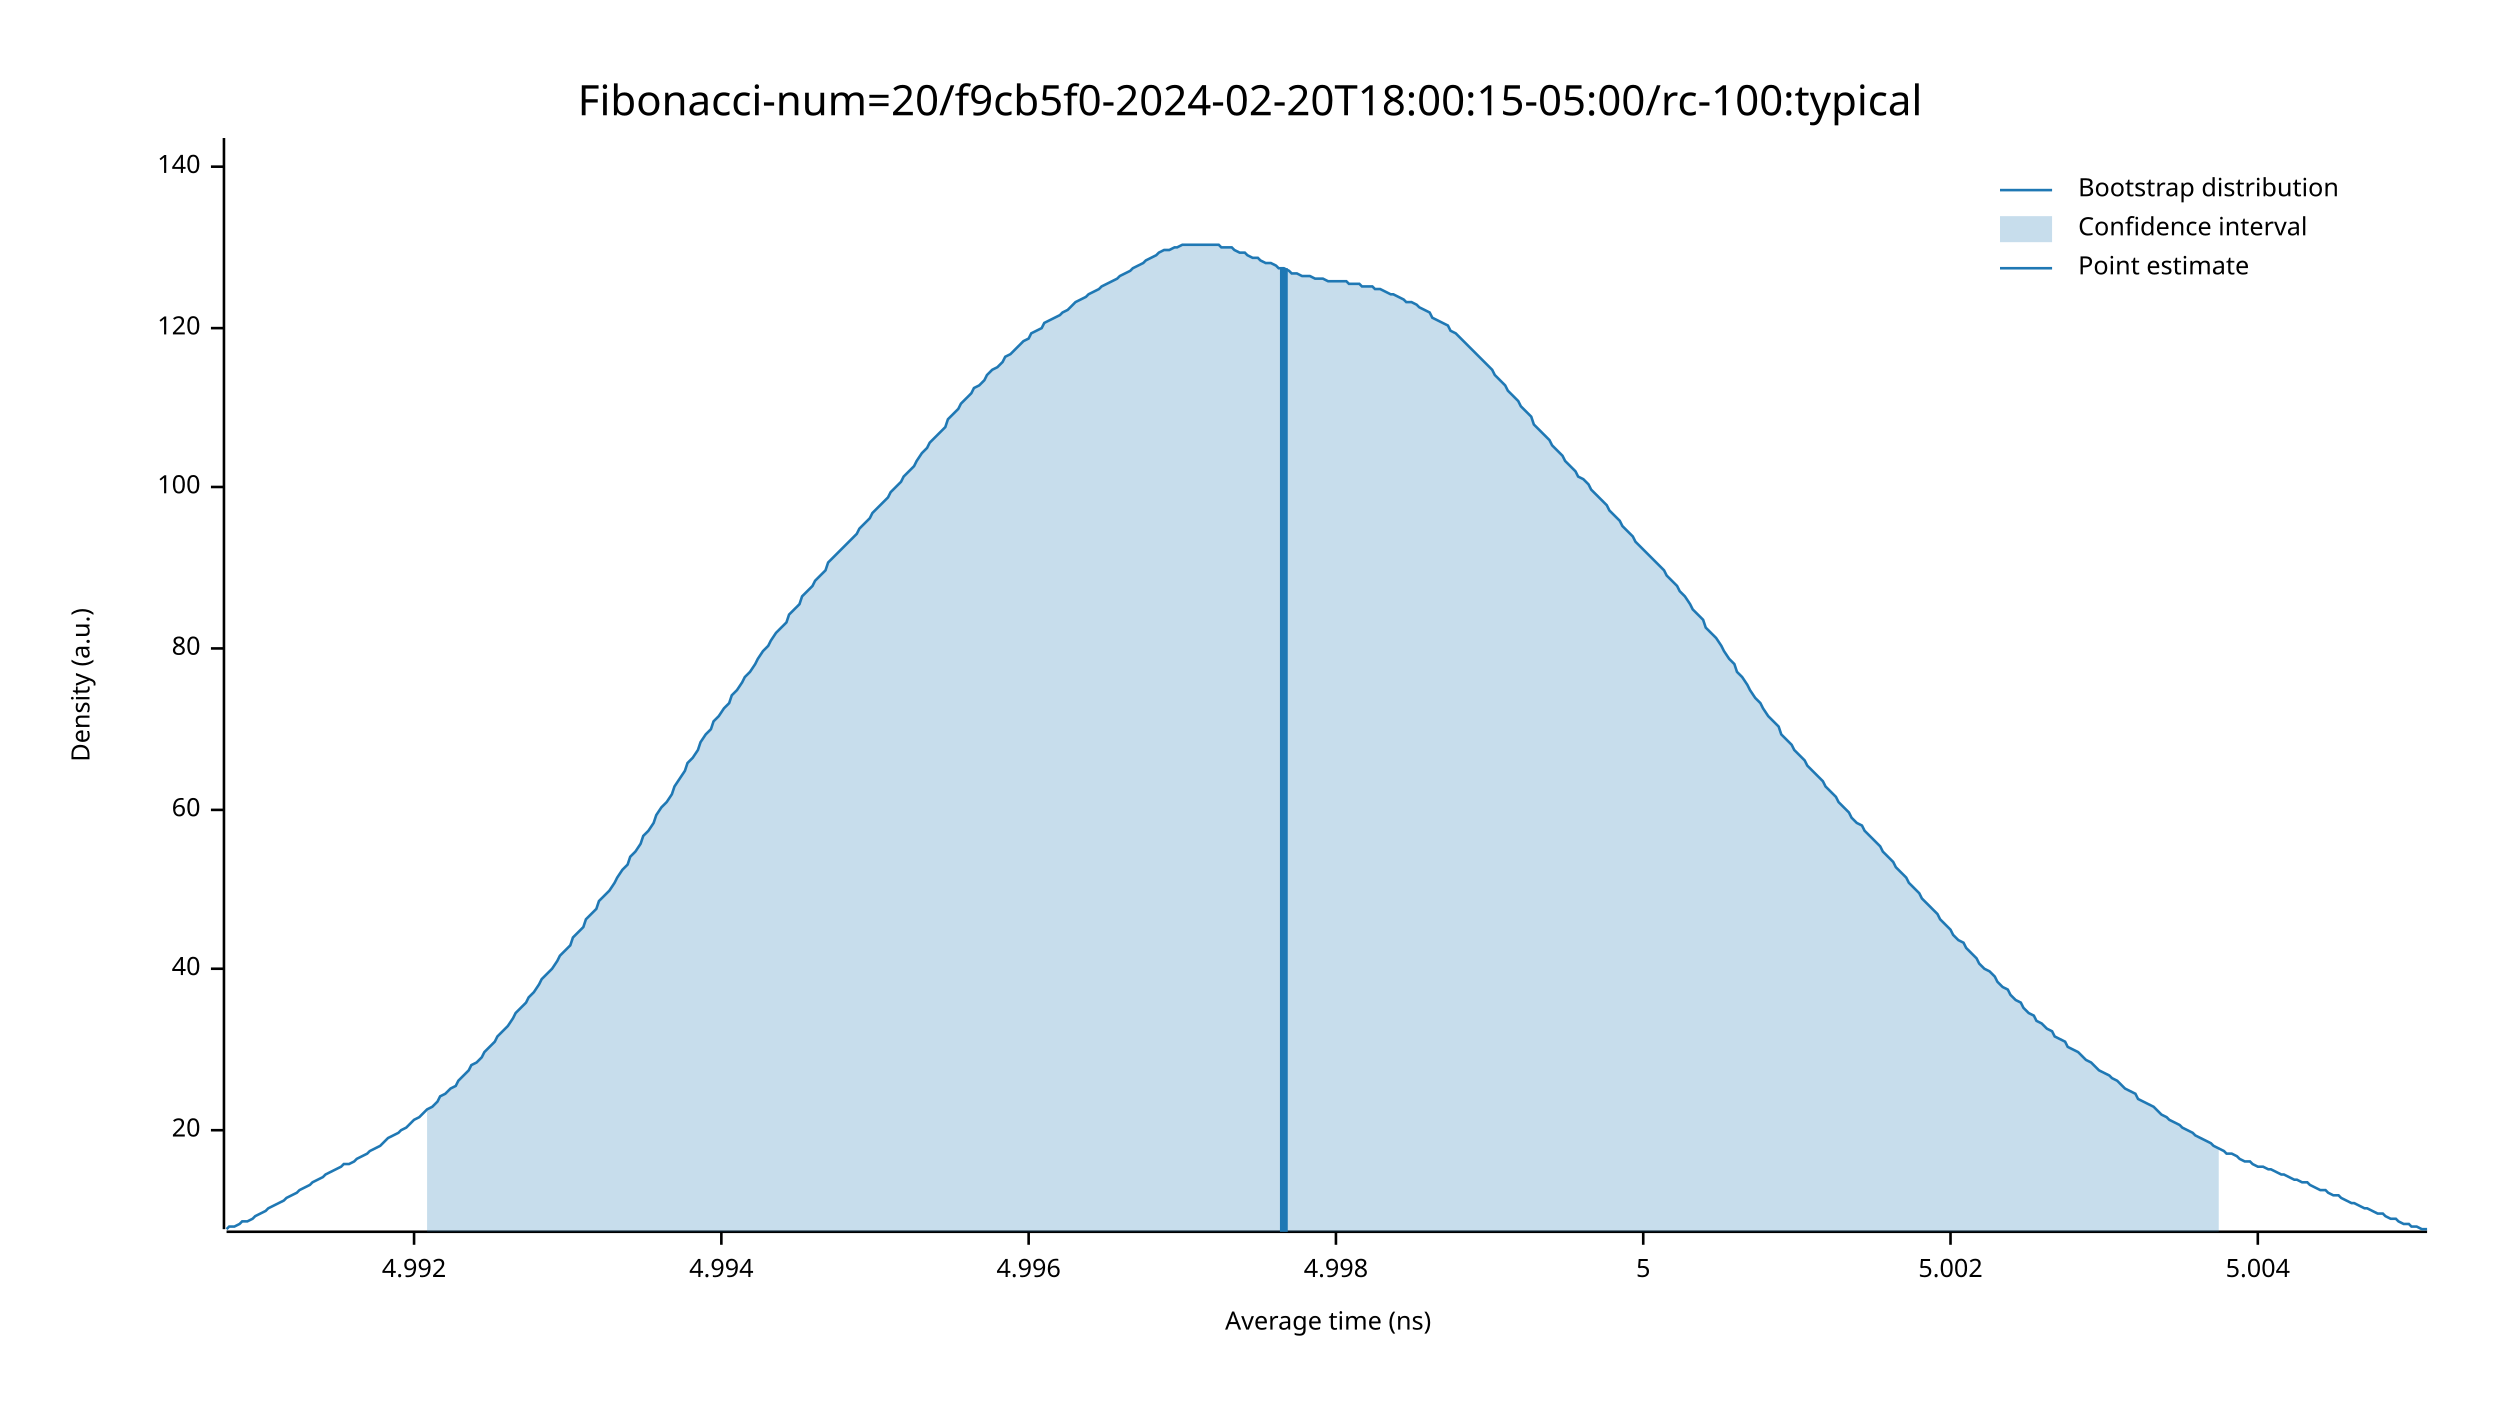
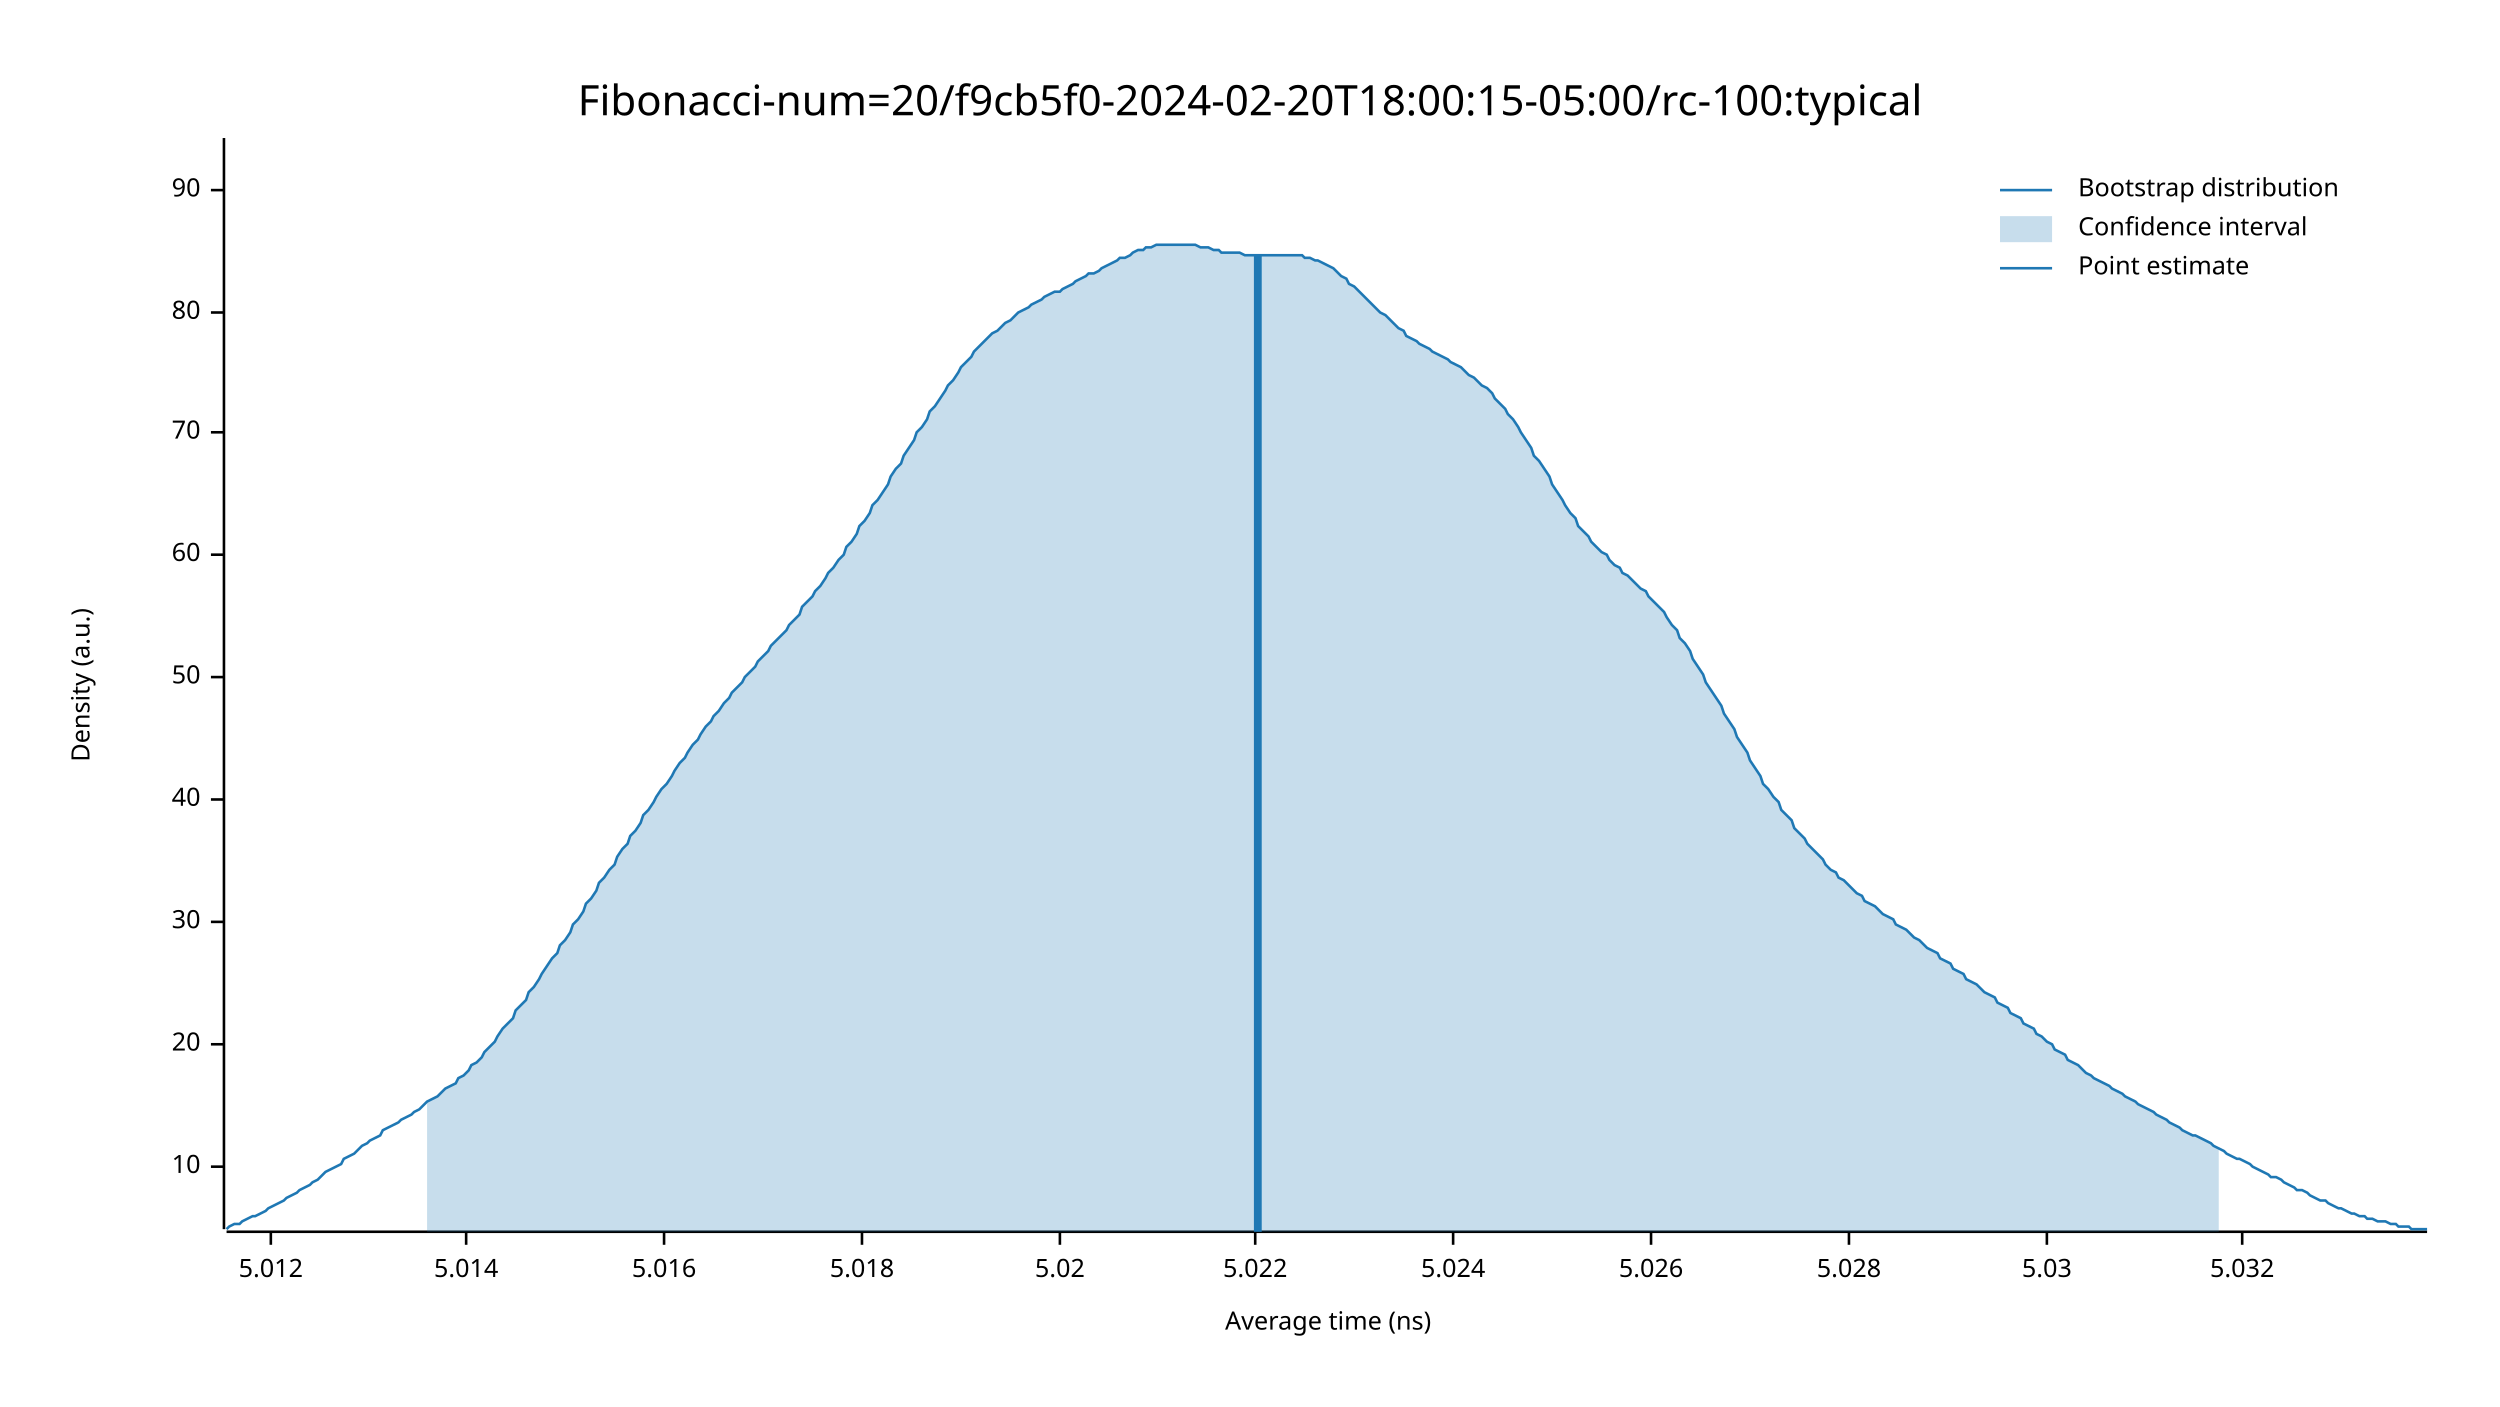
<svg xmlns="http://www.w3.org/2000/svg" width="960" height="540" viewBox="0 0 960 540">
  <text x="480" y="32" dy="0.76em" text-anchor="middle" font-family="sans-serif" font-size="16.129" opacity="1" fill="#000000">
Fibonacci-num=20/f9cb5f0-2024-02-20T18:00:15-05:00/rc-100:typical
</text>
  <text x="27" y="263" dy="0.76em" text-anchor="middle" font-family="sans-serif" font-size="9.677" opacity="1" fill="#000000" transform="rotate(270, 27, 263)">
Density (a.u.)
</text>
  <text x="510" y="513" dy="-0.5ex" text-anchor="middle" font-family="sans-serif" font-size="9.677" opacity="1" fill="#000000">
Average time (ns)
</text>
  <polyline fill="none" opacity="1" stroke="#000000" stroke-width="1" points="86,53 86,472 " />
-   <text x="77" y="434" dy="0.5ex" text-anchor="end" font-family="sans-serif" font-size="9.677" opacity="1" fill="#000000">
+   <text x="77" y="448" dy="0.5ex" text-anchor="end" font-family="sans-serif" font-size="9.677" opacity="1" fill="#000000">
+ 10
+ </text>
+   <polyline fill="none" opacity="1" stroke="#000000" stroke-width="1" points="81,448 86,448 " />
+   <text x="77" y="401" dy="0.5ex" text-anchor="end" font-family="sans-serif" font-size="9.677" opacity="1" fill="#000000">
20
</text>
-   <polyline fill="none" opacity="1" stroke="#000000" stroke-width="1" points="81,434 86,434 " />
-   <text x="77" y="372" dy="0.5ex" text-anchor="end" font-family="sans-serif" font-size="9.677" opacity="1" fill="#000000">
+   <polyline fill="none" opacity="1" stroke="#000000" stroke-width="1" points="81,401 86,401 " />
+   <text x="77" y="354" dy="0.5ex" text-anchor="end" font-family="sans-serif" font-size="9.677" opacity="1" fill="#000000">
+ 30
+ </text>
+   <polyline fill="none" opacity="1" stroke="#000000" stroke-width="1" points="81,354 86,354 " />
+   <text x="77" y="307" dy="0.5ex" text-anchor="end" font-family="sans-serif" font-size="9.677" opacity="1" fill="#000000">
40
</text>
-   <polyline fill="none" opacity="1" stroke="#000000" stroke-width="1" points="81,372 86,372 " />
-   <text x="77" y="311" dy="0.5ex" text-anchor="end" font-family="sans-serif" font-size="9.677" opacity="1" fill="#000000">
+   <polyline fill="none" opacity="1" stroke="#000000" stroke-width="1" points="81,307 86,307 " />
+   <text x="77" y="260" dy="0.5ex" text-anchor="end" font-family="sans-serif" font-size="9.677" opacity="1" fill="#000000">
+ 50
+ </text>
+   <polyline fill="none" opacity="1" stroke="#000000" stroke-width="1" points="81,260 86,260 " />
+   <text x="77" y="213" dy="0.5ex" text-anchor="end" font-family="sans-serif" font-size="9.677" opacity="1" fill="#000000">
60
</text>
-   <polyline fill="none" opacity="1" stroke="#000000" stroke-width="1" points="81,311 86,311 " />
-   <text x="77" y="249" dy="0.5ex" text-anchor="end" font-family="sans-serif" font-size="9.677" opacity="1" fill="#000000">
+   <polyline fill="none" opacity="1" stroke="#000000" stroke-width="1" points="81,213 86,213 " />
+   <text x="77" y="166" dy="0.5ex" text-anchor="end" font-family="sans-serif" font-size="9.677" opacity="1" fill="#000000">
+ 70
+ </text>
+   <polyline fill="none" opacity="1" stroke="#000000" stroke-width="1" points="81,166 86,166 " />
+   <text x="77" y="120" dy="0.5ex" text-anchor="end" font-family="sans-serif" font-size="9.677" opacity="1" fill="#000000">
80
</text>
-   <polyline fill="none" opacity="1" stroke="#000000" stroke-width="1" points="81,249 86,249 " />
-   <text x="77" y="187" dy="0.5ex" text-anchor="end" font-family="sans-serif" font-size="9.677" opacity="1" fill="#000000">
- 100
+   <polyline fill="none" opacity="1" stroke="#000000" stroke-width="1" points="81,120 86,120 " />
+   <text x="77" y="73" dy="0.5ex" text-anchor="end" font-family="sans-serif" font-size="9.677" opacity="1" fill="#000000">
+ 90
</text>
-   <polyline fill="none" opacity="1" stroke="#000000" stroke-width="1" points="81,187 86,187 " />
-   <text x="77" y="126" dy="0.5ex" text-anchor="end" font-family="sans-serif" font-size="9.677" opacity="1" fill="#000000">
- 120
+   <polyline fill="none" opacity="1" stroke="#000000" stroke-width="1" points="81,73 86,73 " />
+   <polyline fill="none" opacity="1" stroke="#000000" stroke-width="1" points="87,473 932,473 " />
+   <text x="104" y="483" dy="0.76em" text-anchor="middle" font-family="sans-serif" font-size="9.677" opacity="1" fill="#000000">
+ 5.012
</text>
-   <polyline fill="none" opacity="1" stroke="#000000" stroke-width="1" points="81,126 86,126 " />
-   <text x="77" y="64" dy="0.5ex" text-anchor="end" font-family="sans-serif" font-size="9.677" opacity="1" fill="#000000">
- 140
+   <polyline fill="none" opacity="1" stroke="#000000" stroke-width="1" points="104,473 104,478 " />
+   <text x="179" y="483" dy="0.76em" text-anchor="middle" font-family="sans-serif" font-size="9.677" opacity="1" fill="#000000">
+ 5.014
</text>
-   <polyline fill="none" opacity="1" stroke="#000000" stroke-width="1" points="81,64 86,64 " />
-   <polyline fill="none" opacity="1" stroke="#000000" stroke-width="1" points="87,473 932,473 " />
-   <text x="159" y="483" dy="0.76em" text-anchor="middle" font-family="sans-serif" font-size="9.677" opacity="1" fill="#000000">
- 4.992
+   <polyline fill="none" opacity="1" stroke="#000000" stroke-width="1" points="179,473 179,478 " />
+   <text x="255" y="483" dy="0.76em" text-anchor="middle" font-family="sans-serif" font-size="9.677" opacity="1" fill="#000000">
+ 5.016
</text>
-   <polyline fill="none" opacity="1" stroke="#000000" stroke-width="1" points="159,473 159,478 " />
-   <text x="277" y="483" dy="0.76em" text-anchor="middle" font-family="sans-serif" font-size="9.677" opacity="1" fill="#000000">
- 4.994
+   <polyline fill="none" opacity="1" stroke="#000000" stroke-width="1" points="255,473 255,478 " />
+   <text x="331" y="483" dy="0.76em" text-anchor="middle" font-family="sans-serif" font-size="9.677" opacity="1" fill="#000000">
+ 5.018
</text>
-   <polyline fill="none" opacity="1" stroke="#000000" stroke-width="1" points="277,473 277,478 " />
-   <text x="395" y="483" dy="0.76em" text-anchor="middle" font-family="sans-serif" font-size="9.677" opacity="1" fill="#000000">
- 4.996
+   <polyline fill="none" opacity="1" stroke="#000000" stroke-width="1" points="331,473 331,478 " />
+   <text x="407" y="483" dy="0.76em" text-anchor="middle" font-family="sans-serif" font-size="9.677" opacity="1" fill="#000000">
+ 5.02
</text>
-   <polyline fill="none" opacity="1" stroke="#000000" stroke-width="1" points="395,473 395,478 " />
-   <text x="513" y="483" dy="0.76em" text-anchor="middle" font-family="sans-serif" font-size="9.677" opacity="1" fill="#000000">
- 4.998
+   <polyline fill="none" opacity="1" stroke="#000000" stroke-width="1" points="407,473 407,478 " />
+   <text x="482" y="483" dy="0.76em" text-anchor="middle" font-family="sans-serif" font-size="9.677" opacity="1" fill="#000000">
+ 5.022
</text>
-   <polyline fill="none" opacity="1" stroke="#000000" stroke-width="1" points="513,473 513,478 " />
-   <text x="631" y="483" dy="0.76em" text-anchor="middle" font-family="sans-serif" font-size="9.677" opacity="1" fill="#000000">
- 5
+   <polyline fill="none" opacity="1" stroke="#000000" stroke-width="1" points="482,473 482,478 " />
+   <text x="558" y="483" dy="0.76em" text-anchor="middle" font-family="sans-serif" font-size="9.677" opacity="1" fill="#000000">
+ 5.024
</text>
-   <polyline fill="none" opacity="1" stroke="#000000" stroke-width="1" points="631,473 631,478 " />
-   <text x="749" y="483" dy="0.76em" text-anchor="middle" font-family="sans-serif" font-size="9.677" opacity="1" fill="#000000">
- 5.002
+   <polyline fill="none" opacity="1" stroke="#000000" stroke-width="1" points="558,473 558,478 " />
+   <text x="634" y="483" dy="0.76em" text-anchor="middle" font-family="sans-serif" font-size="9.677" opacity="1" fill="#000000">
+ 5.026
</text>
-   <polyline fill="none" opacity="1" stroke="#000000" stroke-width="1" points="749,473 749,478 " />
-   <text x="867" y="483" dy="0.76em" text-anchor="middle" font-family="sans-serif" font-size="9.677" opacity="1" fill="#000000">
- 5.004
+   <polyline fill="none" opacity="1" stroke="#000000" stroke-width="1" points="634,473 634,478 " />
+   <text x="710" y="483" dy="0.76em" text-anchor="middle" font-family="sans-serif" font-size="9.677" opacity="1" fill="#000000">
+ 5.028
</text>
-   <polyline fill="none" opacity="1" stroke="#000000" stroke-width="1" points="867,473 867,478 " />
-   <polyline fill="none" opacity="1" stroke="#1F78B4" stroke-width="1" points="87,472 88,471 90,471 92,470 93,469 95,469 97,468 98,467 100,466 102,465 103,464 105,463 107,462 109,461 110,460 112,459 114,458 115,457 117,456 119,455 120,454 122,453 124,452 125,451 127,450 129,449 131,448 132,447 134,447 136,446 137,445 139,444 141,443 142,442 144,441 146,440 147,439 149,437 151,436 153,435 154,434 156,433 158,431 159,430 161,429 163,427 164,426 166,425 168,423 169,421 171,420 173,418 175,417 176,415 178,413 180,411 181,409 183,408 185,406 186,404 188,402 190,400 191,398 193,396 195,394 197,391 198,389 200,387 202,385 203,383 205,381 207,378 208,376 210,374 212,372 214,369 215,367 217,365 219,363 220,360 222,358 224,356 225,353 227,351 229,349 230,346 232,344 234,342 236,339 237,337 239,334 241,332 242,329 244,327 246,324 247,321 249,319 251,316 252,313 254,310 256,308 258,305 259,302 261,299 263,296 264,293 266,291 268,288 269,285 271,282 273,280 274,277 276,275 278,272 280,270 281,267 283,265 285,262 286,260 288,258 290,255 291,253 293,250 295,248 296,246 298,243 300,241 302,239 303,236 305,234 307,232 308,229 310,227 312,225 313,223 315,221 317,219 318,216 320,214 322,212 324,210 325,209 327,207 329,205 330,203 332,201 334,199 335,197 337,195 339,193 341,191 342,189 344,187 346,185 347,183 349,181 351,179 352,177 354,174 356,172 357,170 359,168 361,166 363,164 364,161 366,159 368,157 369,155 371,153 373,151 374,149 376,148 378,146 379,144 381,142 383,141 385,139 386,137 388,136 390,134 391,133 393,131 395,130 396,128 398,127 400,126 401,124 403,123 405,122 407,121 408,120 410,119 412,117 413,116 415,115 417,114 418,113 420,112 422,111 423,110 425,109 427,108 429,107 430,106 432,105 434,104 435,103 437,102 439,101 440,100 442,99 444,98 445,97 447,96 449,96 451,95 452,95 454,94 456,94 457,94 459,94 461,94 462,94 464,94 466,94 468,94 469,95 471,95 473,95 474,96 476,97 478,97 479,98 481,99 483,99 484,100 486,101 488,101 490,102 491,103 493,103 495,104 496,105 498,105 500,106 501,106 503,106 505,107 506,107 508,107 510,108 512,108 513,108 515,108 517,108 518,109 520,109 522,109 523,110 525,110 527,110 528,111 530,111 532,112 534,113 535,113 537,114 539,115 540,116 542,116 544,117 545,118 547,119 549,120 550,122 552,123 554,124 556,125 557,127 559,128 561,130 562,131 564,133 566,135 567,136 569,138 571,140 573,142 574,144 576,146 578,148 579,150 581,152 583,154 584,156 586,158 588,160 589,163 591,165 593,167 595,169 596,171 598,173 600,175 601,177 603,179 605,181 606,183 608,184 610,186 611,188 613,190 615,192 617,194 618,196 620,198 622,200 623,202 625,204 627,206 628,208 630,210 632,212 633,213 635,215 637,217 639,219 640,221 642,223 644,225 645,227 647,229 649,232 650,234 652,236 654,238 655,241 657,243 659,245 661,248 662,250 664,253 666,255 667,258 669,260 671,263 672,265 674,268 676,270 677,272 679,275 681,277 683,279 684,282 686,284 688,286 689,288 691,290 693,292 694,294 696,296 698,298 700,300 701,302 703,304 705,306 706,308 708,310 710,312 711,314 713,316 715,317 716,319 718,321 720,323 722,325 723,327 725,329 727,331 728,333 730,335 732,337 733,339 735,341 737,343 738,345 740,347 742,349 744,351 745,353 747,355 749,357 750,359 752,361 754,362 755,364 757,366 759,368 760,370 762,372 764,373 766,375 767,377 769,379 771,380 772,382 774,384 776,385 777,387 779,389 781,390 782,392 784,393 786,395 788,396 789,398 791,399 793,400 794,402 796,403 798,404 799,405 801,407 803,408 804,409 806,411 808,412 810,413 811,414 813,415 815,417 816,418 818,419 820,420 821,422 823,423 825,424 827,425 828,426 830,428 832,429 833,430 835,431 837,432 838,433 840,434 842,435 843,436 845,437 847,438 849,439 850,440 852,441 854,442 855,443 857,443 859,444 860,445 862,446 864,446 865,447 867,448 869,448 871,449 872,449 874,450 876,451 877,451 879,452 881,453 882,453 884,454 886,454 887,455 889,456 891,457 893,457 894,458 896,459 898,459 899,460 901,461 903,462 904,462 906,463 908,464 909,464 911,465 913,466 915,466 916,467 918,468 920,468 921,469 923,470 925,470 926,471 928,471 930,472 932,472 " />
-   <polygon opacity="0.25" fill="#1F78B4" points="164,426 166,425 168,423 169,421 171,420 173,418 175,417 176,415 178,413 180,411 181,409 183,408 185,406 186,404 188,402 190,400 191,398 193,396 195,394 197,391 198,389 200,387 202,385 203,383 205,381 207,378 208,376 210,374 212,372 214,369 215,367 217,365 219,363 220,360 222,358 224,356 225,353 227,351 229,349 230,346 232,344 234,342 236,339 237,337 239,334 241,332 242,329 244,327 246,324 247,321 249,319 251,316 252,313 254,310 256,308 258,305 259,302 261,299 263,296 264,293 266,291 268,288 269,285 271,282 273,280 274,277 276,275 278,272 280,270 281,267 283,265 285,262 286,260 288,258 290,255 291,253 293,250 295,248 296,246 298,243 300,241 302,239 303,236 305,234 307,232 308,229 310,227 312,225 313,223 315,221 317,219 318,216 320,214 322,212 324,210 325,209 327,207 329,205 330,203 332,201 334,199 335,197 337,195 339,193 341,191 342,189 344,187 346,185 347,183 349,181 351,179 352,177 354,174 356,172 357,170 359,168 361,166 363,164 364,161 366,159 368,157 369,155 371,153 373,151 374,149 376,148 378,146 379,144 381,142 383,141 385,139 386,137 388,136 390,134 391,133 393,131 395,130 396,128 398,127 400,126 401,124 403,123 405,122 407,121 408,120 410,119 412,117 413,116 415,115 417,114 418,113 420,112 422,111 423,110 425,109 427,108 429,107 430,106 432,105 434,104 435,103 437,102 439,101 440,100 442,99 444,98 445,97 447,96 449,96 451,95 452,95 454,94 456,94 457,94 459,94 461,94 462,94 464,94 466,94 468,94 469,95 471,95 473,95 474,96 476,97 478,97 479,98 481,99 483,99 484,100 486,101 488,101 490,102 491,103 493,103 495,104 496,105 498,105 500,106 501,106 503,106 505,107 506,107 508,107 510,108 512,108 513,108 515,108 517,108 518,109 520,109 522,109 523,110 525,110 527,110 528,111 530,111 532,112 534,113 535,113 537,114 539,115 540,116 542,116 544,117 545,118 547,119 549,120 550,122 552,123 554,124 556,125 557,127 559,128 561,130 562,131 564,133 566,135 567,136 569,138 571,140 573,142 574,144 576,146 578,148 579,150 581,152 583,154 584,156 586,158 588,160 589,163 591,165 593,167 595,169 596,171 598,173 600,175 601,177 603,179 605,181 606,183 608,184 610,186 611,188 613,190 615,192 617,194 618,196 620,198 622,200 623,202 625,204 627,206 628,208 630,210 632,212 633,213 635,215 637,217 639,219 640,221 642,223 644,225 645,227 647,229 649,232 650,234 652,236 654,238 655,241 657,243 659,245 661,248 662,250 664,253 666,255 667,258 669,260 671,263 672,265 674,268 676,270 677,272 679,275 681,277 683,279 684,282 686,284 688,286 689,288 691,290 693,292 694,294 696,296 698,298 700,300 701,302 703,304 705,306 706,308 708,310 710,312 711,314 713,316 715,317 716,319 718,321 720,323 722,325 723,327 725,329 727,331 728,333 730,335 732,337 733,339 735,341 737,343 738,345 740,347 742,349 744,351 745,353 747,355 749,357 750,359 752,361 754,362 755,364 757,366 759,368 760,370 762,372 764,373 766,375 767,377 769,379 771,380 772,382 774,384 776,385 777,387 779,389 781,390 782,392 784,393 786,395 788,396 789,398 791,399 793,400 794,402 796,403 798,404 799,405 801,407 803,408 804,409 806,411 808,412 810,413 811,414 813,415 815,417 816,418 818,419 820,420 821,422 823,423 825,424 827,425 828,426 830,428 832,429 833,430 835,431 837,432 838,433 840,434 842,435 843,436 845,437 847,438 849,439 850,440 852,441 852,473 164,473 " />
-   <polyline fill="none" opacity="1" stroke="#1F78B4" stroke-width="3" points="493,473 493,103 " />
+   <polyline fill="none" opacity="1" stroke="#000000" stroke-width="1" points="710,473 710,478 " />
+   <text x="786" y="483" dy="0.76em" text-anchor="middle" font-family="sans-serif" font-size="9.677" opacity="1" fill="#000000">
+ 5.03
+ </text>
+   <polyline fill="none" opacity="1" stroke="#000000" stroke-width="1" points="786,473 786,478 " />
+   <text x="861" y="483" dy="0.76em" text-anchor="middle" font-family="sans-serif" font-size="9.677" opacity="1" fill="#000000">
+ 5.032
+ </text>
+   <polyline fill="none" opacity="1" stroke="#000000" stroke-width="1" points="861,473 861,478 " />
+   <polyline fill="none" opacity="1" stroke="#1F78B4" stroke-width="1" points="87,472 88,471 90,470 92,470 93,469 95,468 97,467 98,467 100,466 102,465 103,464 105,463 107,462 109,461 110,460 112,459 114,458 115,457 117,456 119,455 120,454 122,453 124,451 125,450 127,449 129,448 131,447 132,445 134,444 136,443 137,442 139,440 141,439 142,438 144,437 146,436 147,434 149,433 151,432 153,431 154,430 156,429 158,428 159,427 161,426 163,424 164,423 166,422 168,421 169,420 171,418 173,417 175,416 176,414 178,413 180,411 181,409 183,408 185,406 186,404 188,402 190,400 191,398 193,395 195,393 197,391 198,388 200,386 202,384 203,381 205,379 207,376 208,374 210,371 212,368 214,366 215,363 217,361 219,358 220,355 222,353 224,350 225,347 227,345 229,342 230,339 232,337 234,334 236,332 237,329 239,326 241,324 242,321 244,319 246,316 247,313 249,311 251,308 252,306 254,303 256,301 258,298 259,296 261,293 263,291 264,289 266,286 268,284 269,282 271,279 273,277 274,275 276,273 278,270 280,268 281,266 283,264 285,262 286,260 288,258 290,256 291,254 293,252 295,250 296,248 298,246 300,244 302,242 303,240 305,238 307,236 308,233 310,231 312,229 313,227 315,225 317,222 318,220 320,218 322,215 324,213 325,210 327,208 329,205 330,202 332,200 334,197 335,194 337,192 339,189 341,186 342,183 344,180 346,178 347,175 349,172 351,169 352,166 354,164 356,161 357,158 359,156 361,153 363,150 364,148 366,146 368,143 369,141 371,139 373,137 374,135 376,133 378,131 379,130 381,128 383,127 385,125 386,124 388,123 390,121 391,120 393,119 395,118 396,117 398,116 400,115 401,114 403,113 405,112 407,112 408,111 410,110 412,109 413,108 415,107 417,106 418,105 420,105 422,104 423,103 425,102 427,101 429,100 430,99 432,99 434,98 435,97 437,96 439,96 440,95 442,95 444,94 445,94 447,94 449,94 451,94 452,94 454,94 456,94 457,94 459,94 461,95 462,95 464,95 466,96 468,96 469,97 471,97 473,97 474,97 476,97 478,98 479,98 481,98 483,98 484,98 486,98 488,98 490,98 491,98 493,98 495,98 496,98 498,98 500,98 501,99 503,99 505,100 506,100 508,101 510,102 512,103 513,104 515,106 517,107 518,109 520,110 522,112 523,113 525,115 527,117 528,118 530,120 532,121 534,123 535,124 537,126 539,127 540,129 542,130 544,131 545,132 547,133 549,134 550,135 552,136 554,137 556,138 557,139 559,140 561,141 562,142 564,144 566,145 567,146 569,148 571,149 573,151 574,153 576,155 578,157 579,159 581,161 583,164 584,166 586,169 588,172 589,175 591,177 593,180 595,183 596,186 598,189 600,192 601,194 603,197 605,199 606,202 608,204 610,206 611,208 613,210 615,212 617,213 618,215 620,217 622,218 623,220 625,221 627,223 628,224 630,226 632,227 633,229 635,231 637,233 639,235 640,237 642,240 644,242 645,245 647,247 649,250 650,253 652,256 654,259 655,262 657,265 659,268 661,271 662,274 664,277 666,280 667,283 669,286 671,289 672,292 674,295 676,298 677,301 679,303 681,306 683,308 684,311 686,313 688,315 689,318 691,320 693,322 694,324 696,326 698,328 700,330 701,332 703,334 705,335 706,337 708,338 710,340 711,341 713,343 715,344 716,346 718,347 720,348 722,350 723,351 725,352 727,353 728,355 730,356 732,357 733,358 735,360 737,361 738,362 740,364 742,365 744,366 745,368 747,369 749,370 750,372 752,373 754,374 755,376 757,377 759,378 760,379 762,381 764,382 766,383 767,385 769,386 771,387 772,389 774,390 776,391 777,393 779,394 781,395 782,397 784,398 786,400 788,401 789,403 791,404 793,405 794,407 796,408 798,409 799,410 801,412 803,413 804,414 806,415 808,416 810,417 811,418 813,419 815,420 816,421 818,422 820,423 821,424 823,425 825,426 827,427 828,428 830,429 832,430 833,431 835,432 837,433 838,434 840,435 842,436 843,436 845,437 847,438 849,439 850,440 852,441 854,442 855,443 857,444 859,445 860,445 862,446 864,447 865,448 867,449 869,450 871,451 872,452 874,452 876,453 877,454 879,455 881,456 882,457 884,457 886,458 887,459 889,460 891,461 893,461 894,462 896,463 898,464 899,464 901,465 903,466 904,466 906,467 908,467 909,468 911,468 913,469 915,469 916,469 918,470 920,470 921,471 923,471 925,471 926,472 928,472 930,472 932,472 " />
+   <polygon opacity="0.25" fill="#1F78B4" points="164,423 166,422 168,421 169,420 171,418 173,417 175,416 176,414 178,413 180,411 181,409 183,408 185,406 186,404 188,402 190,400 191,398 193,395 195,393 197,391 198,388 200,386 202,384 203,381 205,379 207,376 208,374 210,371 212,368 214,366 215,363 217,361 219,358 220,355 222,353 224,350 225,347 227,345 229,342 230,339 232,337 234,334 236,332 237,329 239,326 241,324 242,321 244,319 246,316 247,313 249,311 251,308 252,306 254,303 256,301 258,298 259,296 261,293 263,291 264,289 266,286 268,284 269,282 271,279 273,277 274,275 276,273 278,270 280,268 281,266 283,264 285,262 286,260 288,258 290,256 291,254 293,252 295,250 296,248 298,246 300,244 302,242 303,240 305,238 307,236 308,233 310,231 312,229 313,227 315,225 317,222 318,220 320,218 322,215 324,213 325,210 327,208 329,205 330,202 332,200 334,197 335,194 337,192 339,189 341,186 342,183 344,180 346,178 347,175 349,172 351,169 352,166 354,164 356,161 357,158 359,156 361,153 363,150 364,148 366,146 368,143 369,141 371,139 373,137 374,135 376,133 378,131 379,130 381,128 383,127 385,125 386,124 388,123 390,121 391,120 393,119 395,118 396,117 398,116 400,115 401,114 403,113 405,112 407,112 408,111 410,110 412,109 413,108 415,107 417,106 418,105 420,105 422,104 423,103 425,102 427,101 429,100 430,99 432,99 434,98 435,97 437,96 439,96 440,95 442,95 444,94 445,94 447,94 449,94 451,94 452,94 454,94 456,94 457,94 459,94 461,95 462,95 464,95 466,96 468,96 469,97 471,97 473,97 474,97 476,97 478,98 479,98 481,98 483,98 484,98 486,98 488,98 490,98 491,98 493,98 495,98 496,98 498,98 500,98 501,99 503,99 505,100 506,100 508,101 510,102 512,103 513,104 515,106 517,107 518,109 520,110 522,112 523,113 525,115 527,117 528,118 530,120 532,121 534,123 535,124 537,126 539,127 540,129 542,130 544,131 545,132 547,133 549,134 550,135 552,136 554,137 556,138 557,139 559,140 561,141 562,142 564,144 566,145 567,146 569,148 571,149 573,151 574,153 576,155 578,157 579,159 581,161 583,164 584,166 586,169 588,172 589,175 591,177 593,180 595,183 596,186 598,189 600,192 601,194 603,197 605,199 606,202 608,204 610,206 611,208 613,210 615,212 617,213 618,215 620,217 622,218 623,220 625,221 627,223 628,224 630,226 632,227 633,229 635,231 637,233 639,235 640,237 642,240 644,242 645,245 647,247 649,250 650,253 652,256 654,259 655,262 657,265 659,268 661,271 662,274 664,277 666,280 667,283 669,286 671,289 672,292 674,295 676,298 677,301 679,303 681,306 683,308 684,311 686,313 688,315 689,318 691,320 693,322 694,324 696,326 698,328 700,330 701,332 703,334 705,335 706,337 708,338 710,340 711,341 713,343 715,344 716,346 718,347 720,348 722,350 723,351 725,352 727,353 728,355 730,356 732,357 733,358 735,360 737,361 738,362 740,364 742,365 744,366 745,368 747,369 749,370 750,372 752,373 754,374 755,376 757,377 759,378 760,379 762,381 764,382 766,383 767,385 769,386 771,387 772,389 774,390 776,391 777,393 779,394 781,395 782,397 784,398 786,400 788,401 789,403 791,404 793,405 794,407 796,408 798,409 799,410 801,412 803,413 804,414 806,415 808,416 810,417 811,418 813,419 815,420 816,421 818,422 820,423 821,424 823,425 825,426 827,427 828,428 830,429 832,430 833,431 835,432 837,433 838,434 840,435 842,436 843,436 845,437 847,438 849,439 850,440 852,441 852,473 164,473 " />
+   <polyline fill="none" opacity="1" stroke="#1F78B4" stroke-width="3" points="483,473 483,98 " />
  <text x="798" y="68" dy="0.76em" text-anchor="start" font-family="sans-serif" font-size="9.677" opacity="1" fill="#000000">
Bootstrap distribution
</text>
  <text x="798" y="83" dy="0.76em" text-anchor="start" font-family="sans-serif" font-size="9.677" opacity="1" fill="#000000">
Confidence interval
</text>
  <text x="798" y="98" dy="0.76em" text-anchor="start" font-family="sans-serif" font-size="9.677" opacity="1" fill="#000000">
Point estimate
</text>
  <polyline fill="none" opacity="1" stroke="#1F78B4" stroke-width="1" points="768,73 788,73 " />
  <rect x="768" y="83" width="20" height="10" opacity="0.25" fill="#1F78B4" stroke="none" />
  <polyline fill="none" opacity="1" stroke="#1F78B4" stroke-width="1" points="768,103 788,103 " />
</svg>
